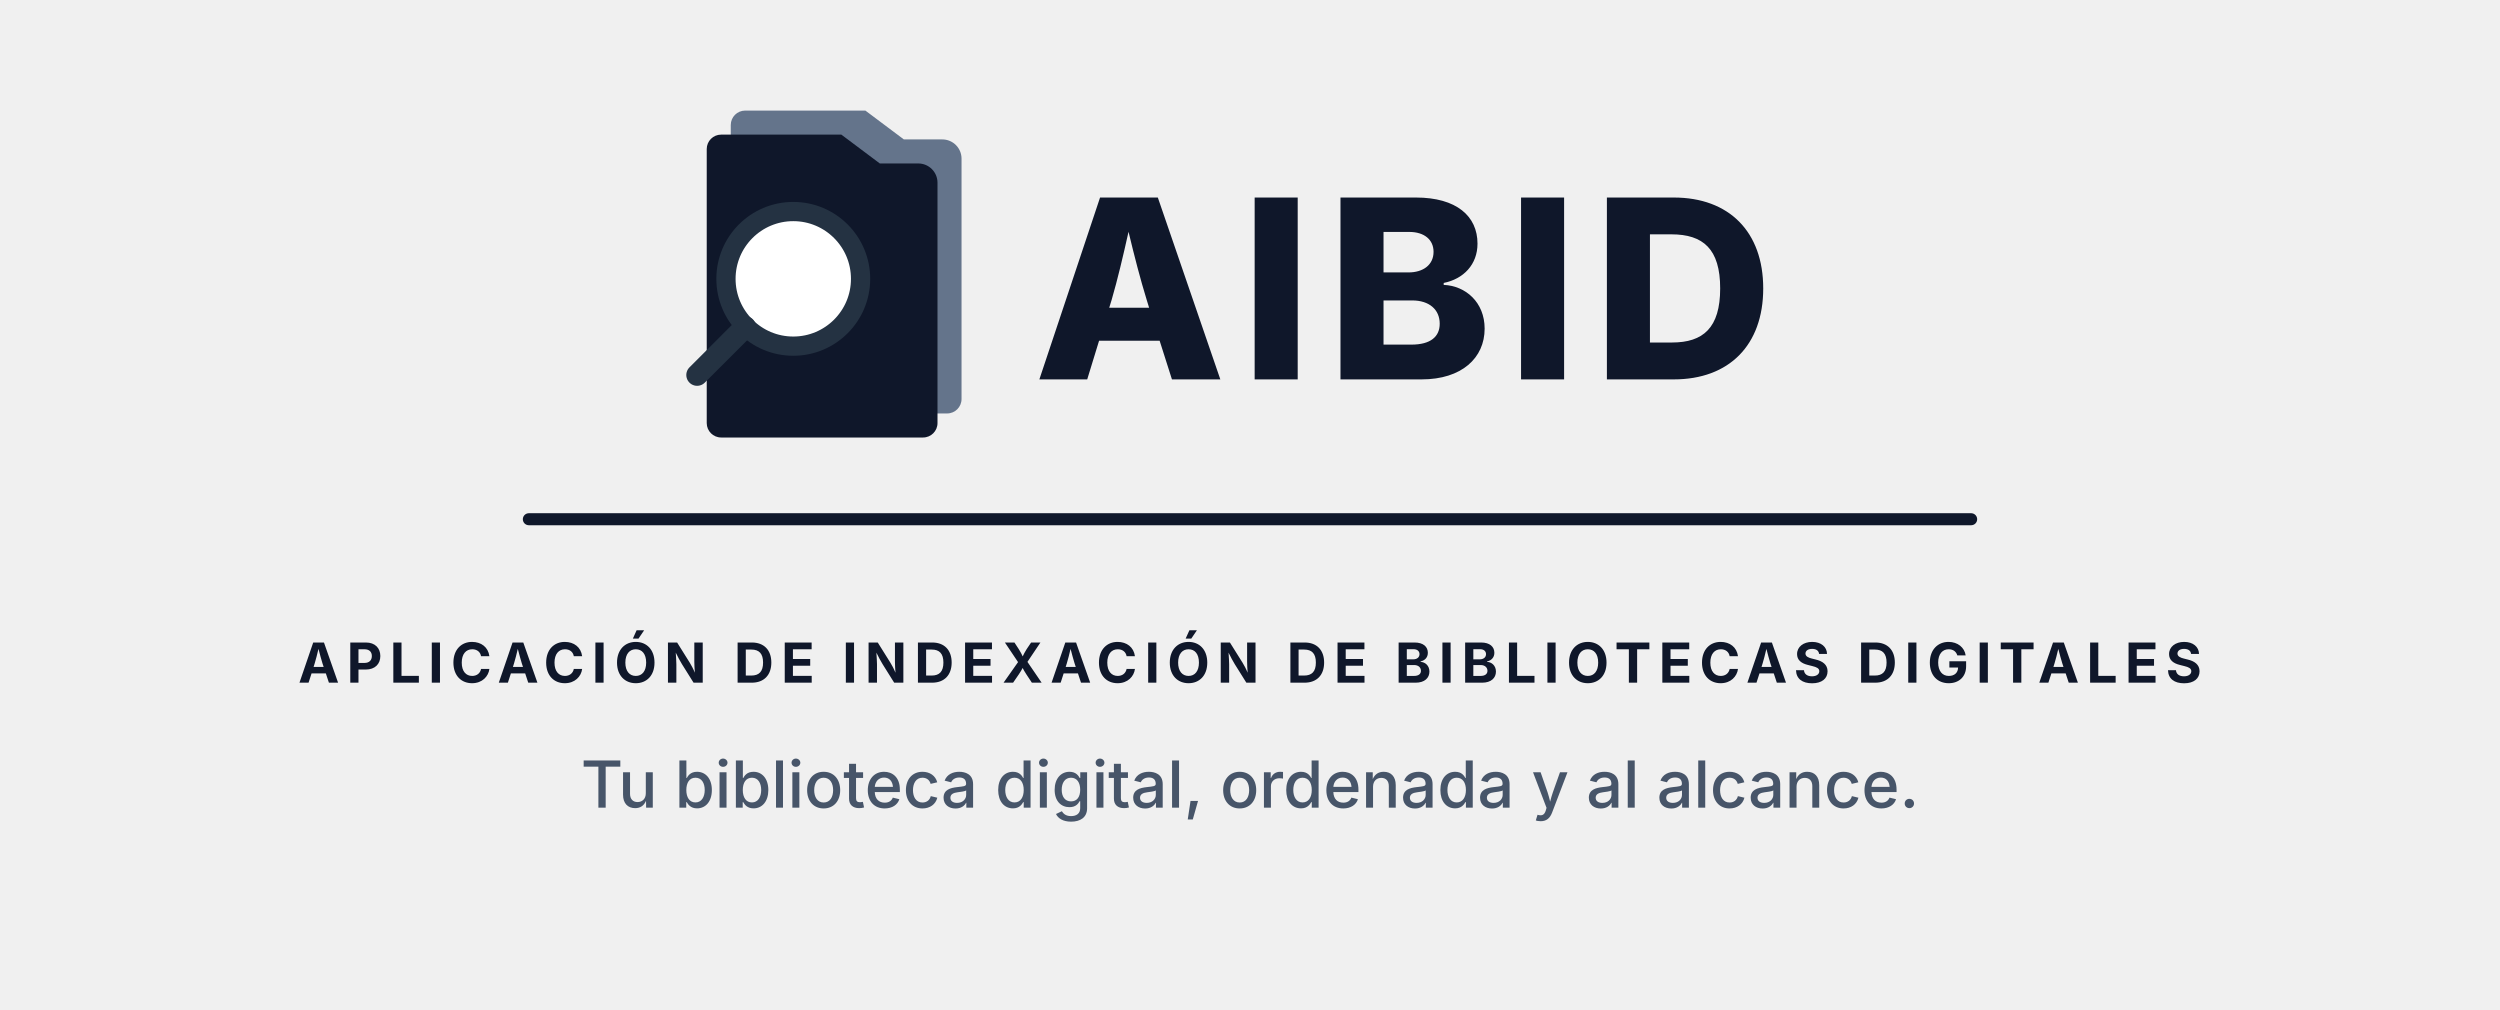
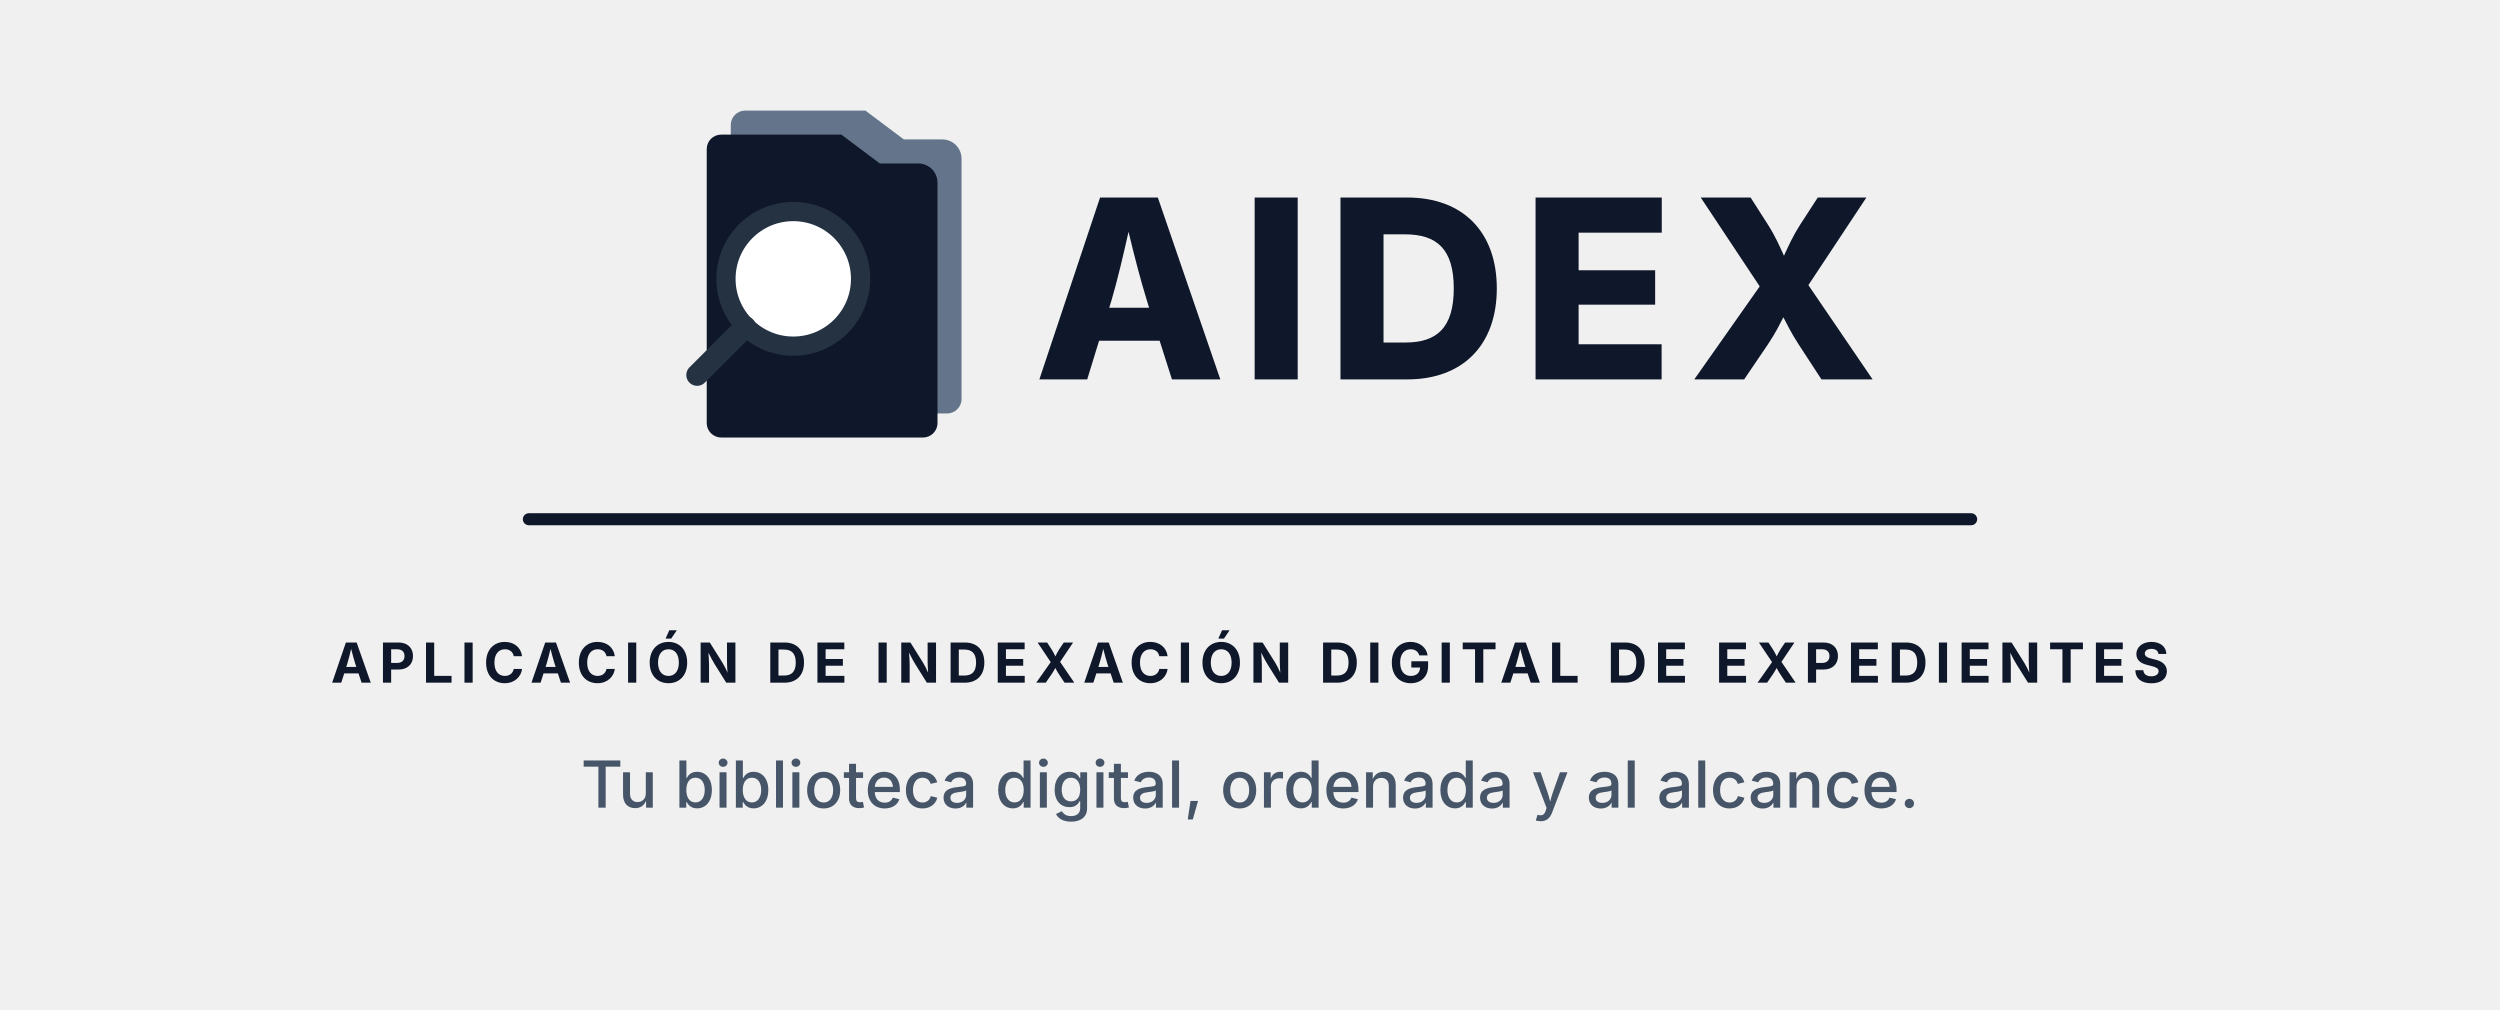
<svg xmlns="http://www.w3.org/2000/svg" viewBox="0 0 520 210" width="100%" height="100%">
  <style>
    .brand-title-vert {
      font-family: 'Plus Jakarta Sans', 'Inter', 'Montserrat', sans-serif;
      font-weight: 800;
      font-size: 52px;
      fill: #0F172A;
      letter-spacing: 3px;
      dominant-baseline: central;
    }
    .brand-sub-vert {
      font-family: 'Plus Jakarta Sans', 'Inter', sans-serif;
      font-weight: 700;
      font-size: 11.5px;
      fill: #0F172A;
      letter-spacing: 1.5px;
    }
    .brand-tagline-vert {
      font-family: 'Plus Jakarta Sans', 'Inter', sans-serif;
      font-weight: 500;
      font-size: 13.5px;
      fill: #475569;
    }
  </style>
  <defs>
    <path id="folder-shape" d="M 3 0 H 28 L 36 6 H 44 A 4 4 0 0 1 48 10 V 60 A 3 3 0 0 1 45 63 H 3 A 3 3 0 0 1 0 60 V 3 A 3 3 0 0 1 3 0 Z" />
  </defs>
  <g transform="translate(137, 15)">
    <use href="#folder-shape" x="15" y="8" fill="#64748B" />
    <use href="#folder-shape" x="10" y="13" fill="#0F172A" />
    <circle cx="28" cy="43" r="14" fill="#FFFFFF" stroke="#243242" stroke-width="4" />
    <line x1="18" y1="53" x2="8" y2="63" stroke="#243242" stroke-width="4.5" stroke-linecap="round" />
-     <text x="78" y="45" class="brand-title-vert">AIBID</text>
+     <text x="78" y="45" class="brand-title-vert">AIDEX</text>
  </g>
  <line x1="110" y1="108" x2="410" y2="108" stroke="#0F172A" stroke-width="2.5" stroke-linecap="round" />
  <g transform="translate(260, 0)">
-     <text x="0" y="142" text-anchor="middle" class="brand-sub-vert">APLICACIÓN DE INDEXACIÓN DE BIBLIOTECAS DIGITALES</text>
+     <text x="0" y="142" text-anchor="middle" class="brand-sub-vert">APLICACIÓN DE INDEXACIÓN DIGITAL DE EXPEDIENTES</text>
    <text x="0" y="168" text-anchor="middle" class="brand-tagline-vert">Tu biblioteca digital, ordenada y al alcance.</text>
  </g>
</svg>
